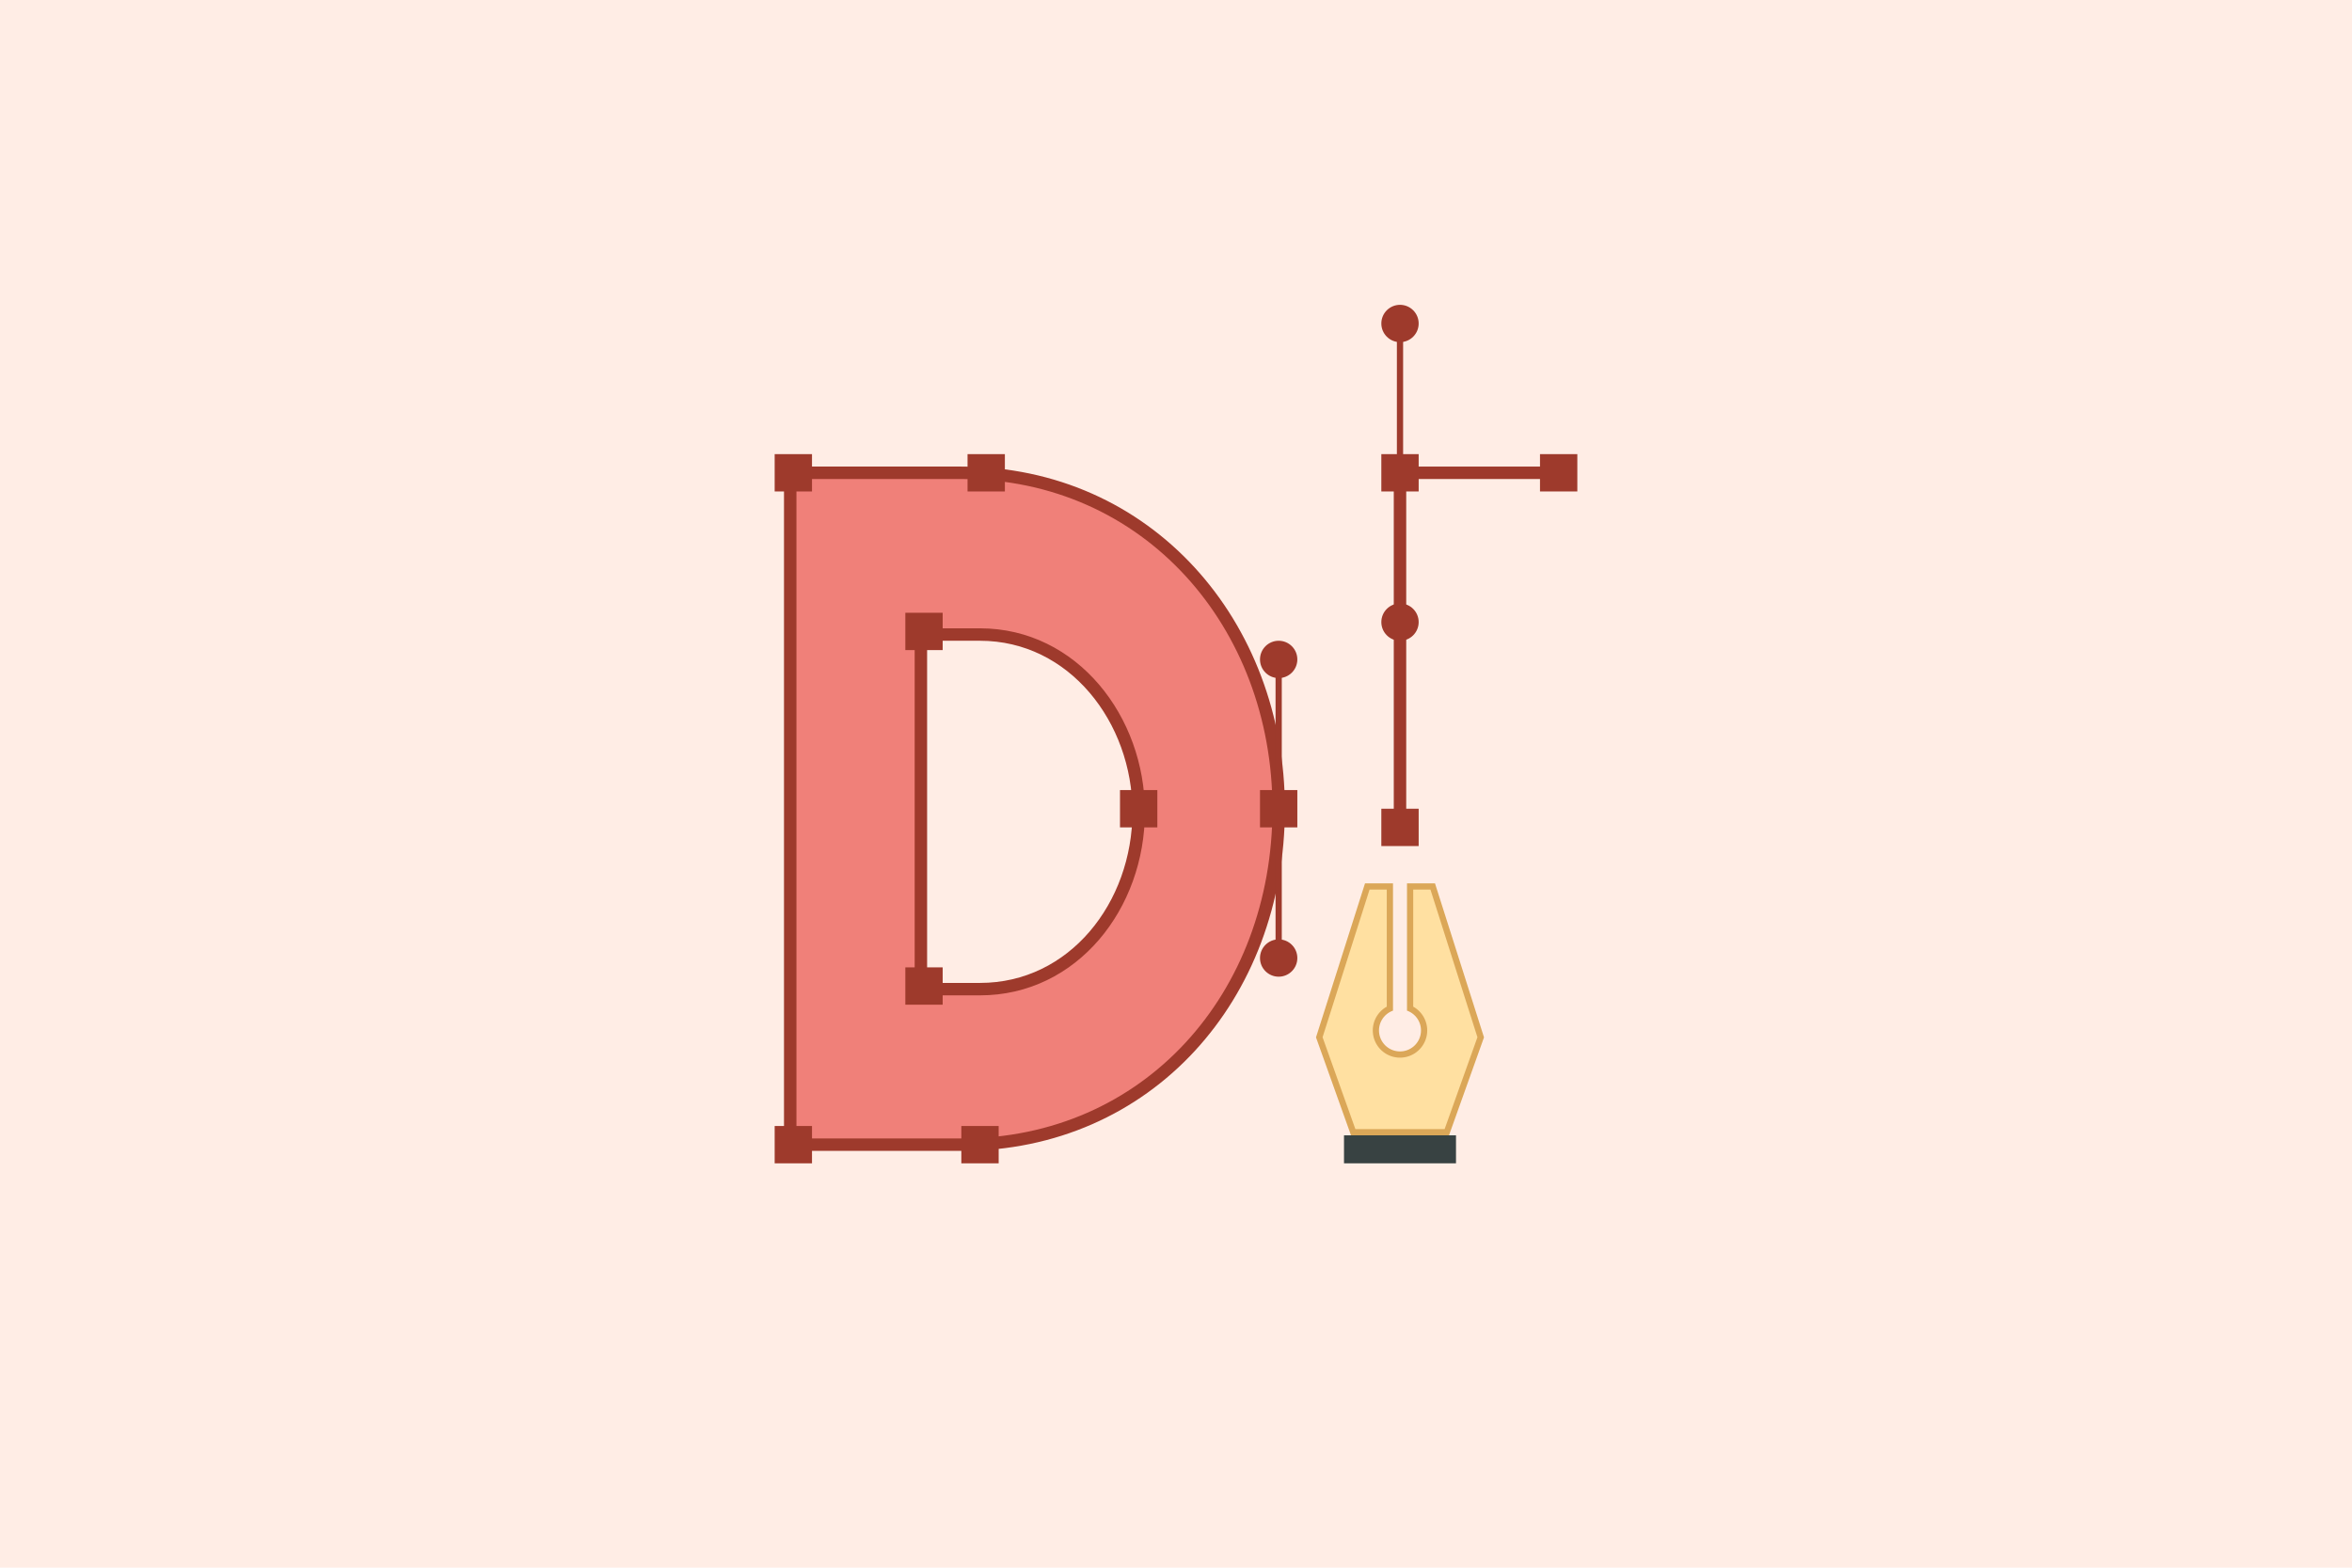
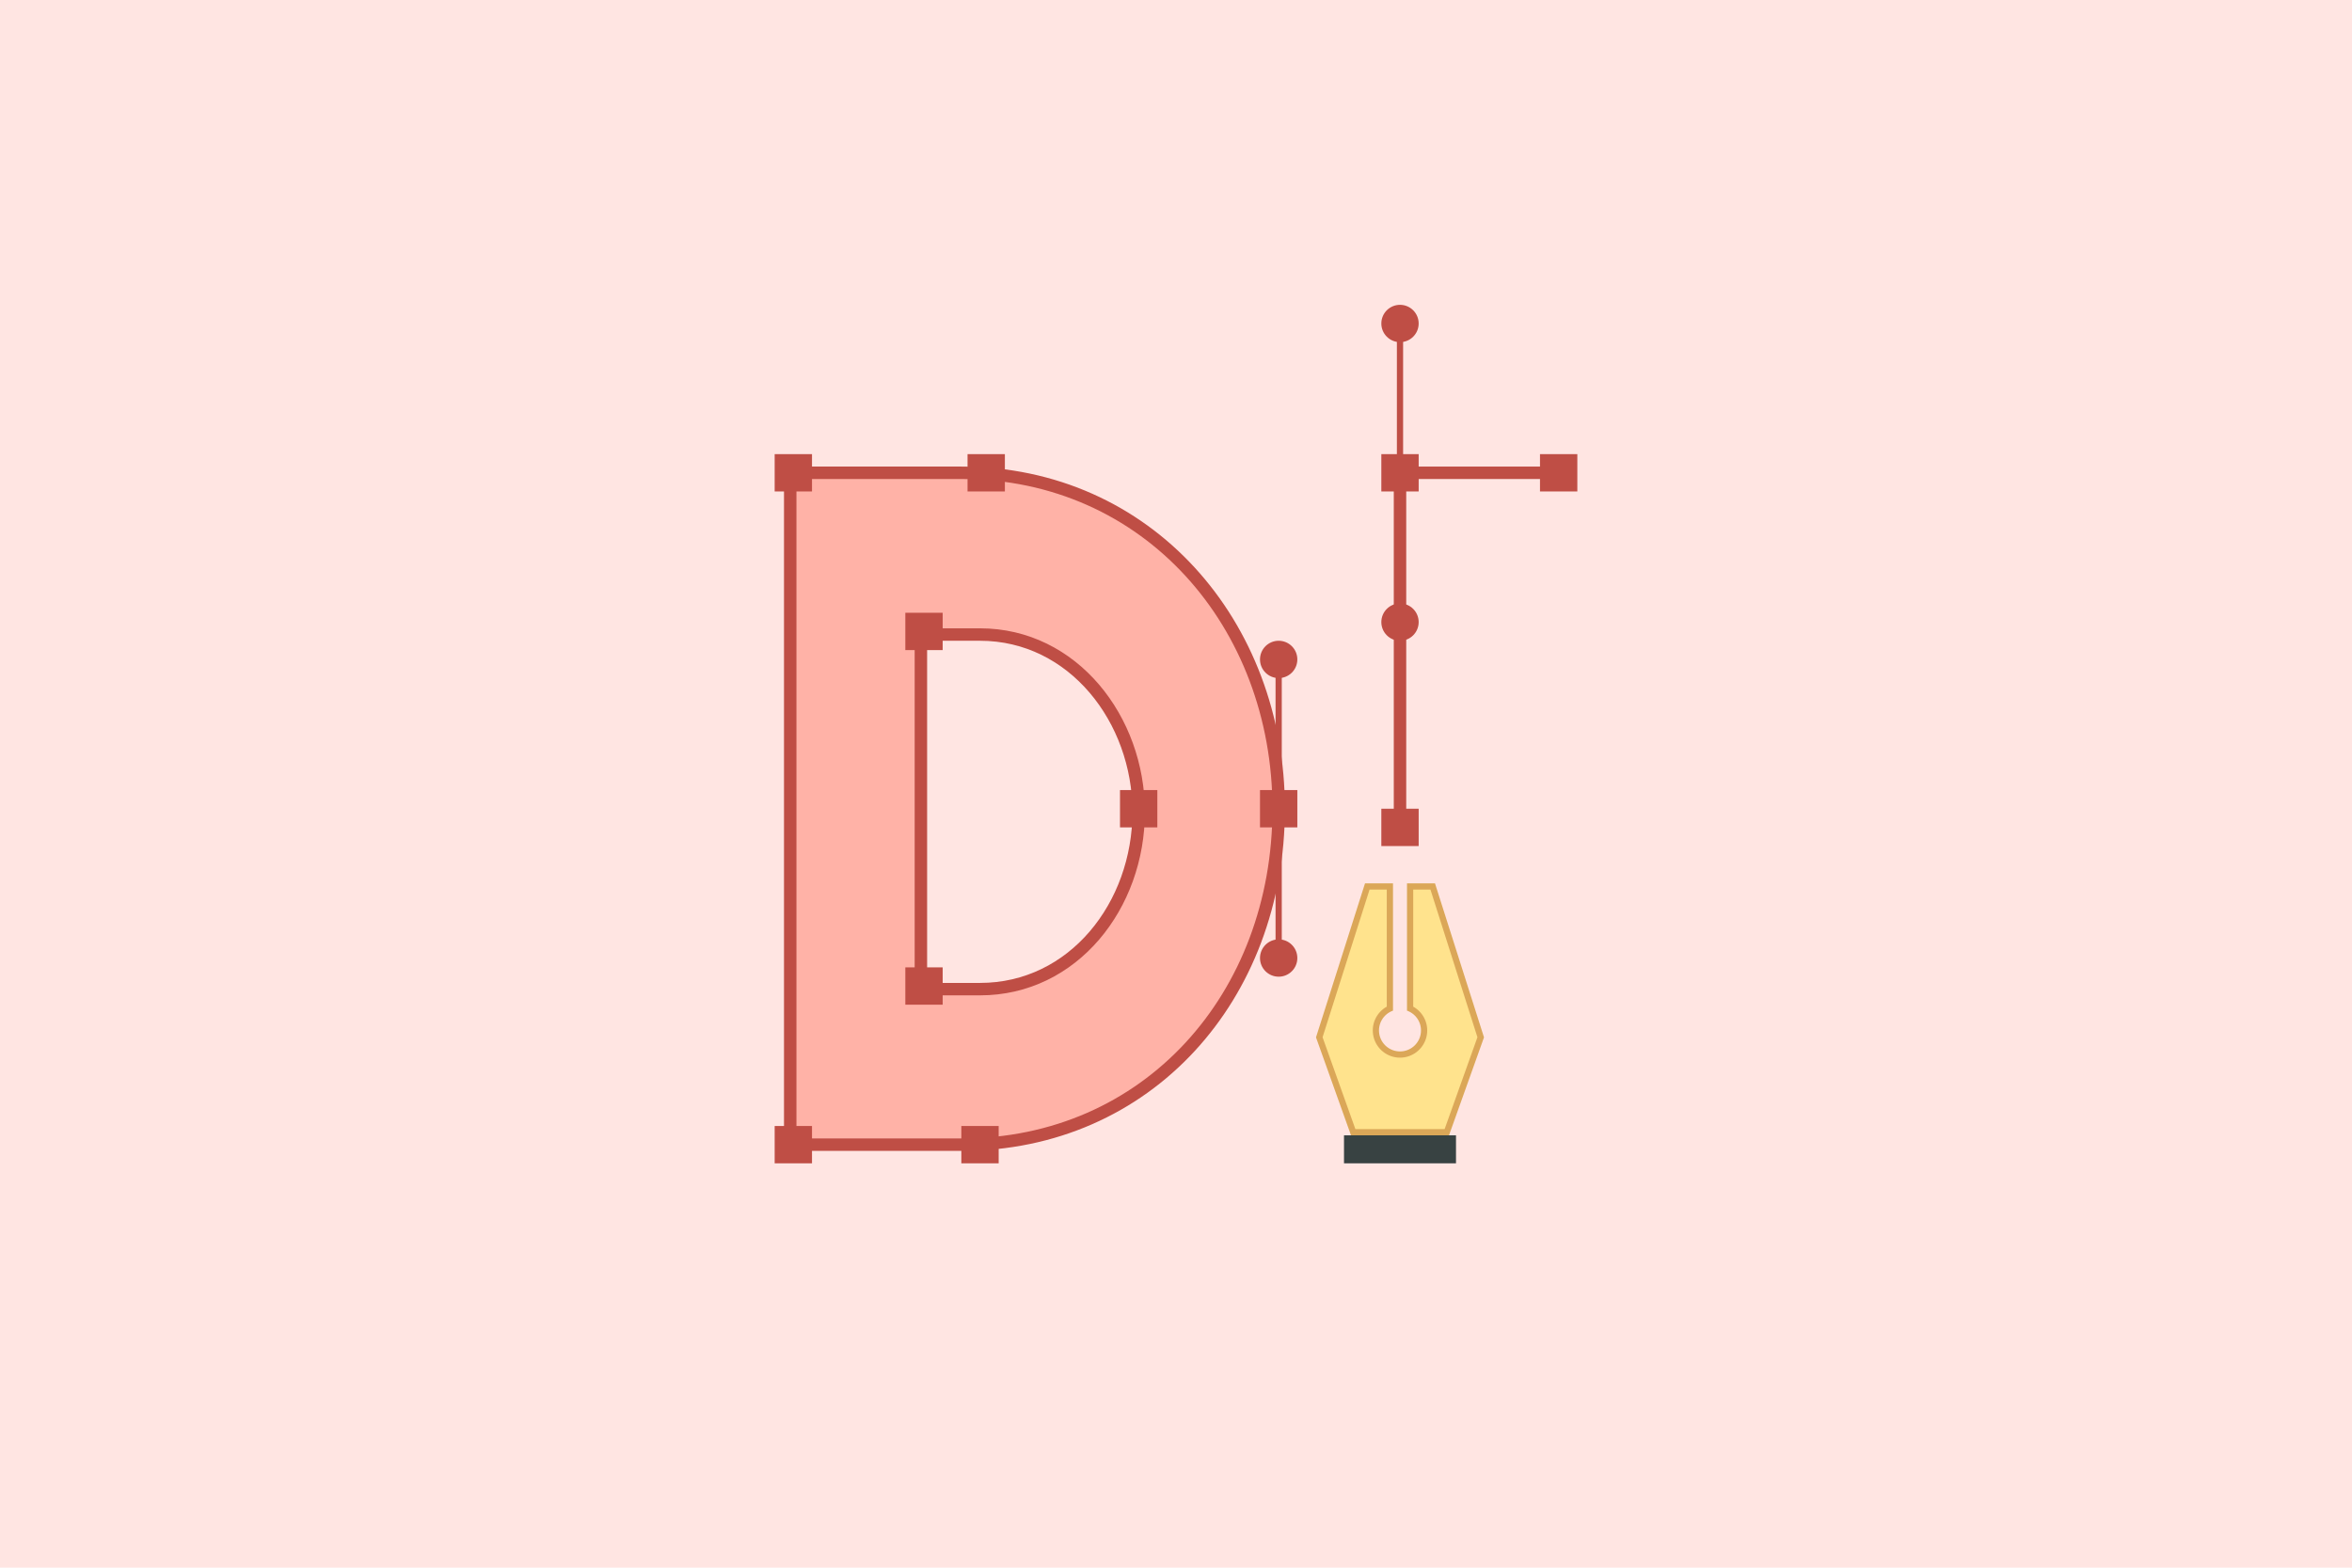
- <svg xmlns="http://www.w3.org/2000/svg" viewBox="0 0 378 252">
+ <svg xmlns="http://www.w3.org/2000/svg" width="378" height="252" viewBox="0 0 378 252">
  <defs>
    <style>
      .a {
-         fill: #ffede5;
+         fill: #ffe5e2;
      }

      .b, .e {
        fill: none;
      }

      .b, .c, .e {
-         stroke: #9e3a2c;
+         stroke: #bf4e45;
        stroke-miterlimit: 10;
      }

      .b, .c {
        stroke-width: 2px;
      }

      .c {
-         fill: #f08079;
+         fill: #ffb2a7;
      }

      .d {
-         fill: #9e3a2c;
+         fill: #bf4e45;
      }

      .f {
-         fill: #ffe0a1;
+         fill: #ffe38d;
      }

      .g {
        fill: #dba758;
      }

      .h {
        fill: #384242;
      }
    </style>
  </defs>
  <g>
    <rect class="a" width="378" height="252" />
    <g>
      <polyline class="b" points="252 76 225 76 225 133" />
      <path class="c" d="M154.5,76H127V184h27.5c30,0,51-23.875,51-54C205.5,100.375,184.5,76,154.5,76Zm3,83H148V102h9.5c15,0,25.5,13.688,25.5,28.5C183,145.562,172.5,159,157.5,159Z" />
      <rect class="d" x="124.5" y="73" width="6" height="6" />
      <rect class="d" x="154.5" y="181" width="6" height="6" />
      <rect class="d" x="155.499" y="73" width="6" height="6" />
      <rect class="d" x="124.5" y="181" width="6" height="6" />
      <g>
        <line class="e" x1="205.5" y1="154" x2="205.5" y2="106" />
        <circle class="d" cx="205.5" cy="106" r="3" />
        <circle class="d" cx="205.5" cy="154" r="3" />
        <rect class="d" x="202.5" y="127" width="6" height="6" />
      </g>
      <g>
        <g>
-           <path class="f" d="M217.477,182l-5.45-15.259L219.74,142.5h3.635v19.621a3.875,3.875,0,1,0,3.25,0V142.5H230.26l7.713,24.241L232.523,182Z" />
-           <path class="g" d="M229.894,143l7.551,23.732L232.17,181.5H217.83l-5.274-14.768L220.106,143h2.769v18.815a4.375,4.375,0,1,0,4.25,0V143h2.769m.731-1h-4.5v20.456a3.375,3.375,0,1,1-2.25,0V142h-4.5L211.5,166.75l5.625,15.75h15.75l5.625-15.75L230.625,142Z" />
+           <path class="f" d="M217.478,182l-5.45-15.259L219.74,142.5H223.375v19.621a3.875,3.875,0,1,0,3.25,0V142.5h3.635l7.713,24.241L232.522,182Z" />
+           <path class="g" d="M229.894,143l7.551,23.732L232.17,181.5H217.83l-5.274-14.768L220.106,143h2.769v18.815a4.375,4.375,0,1,0,4.25,0V143h2.769m.731-1h-4.5v20.457a3.375,3.375,0,1,1-2.25,0V142h-4.5L211.5,166.75l5.625,15.75h15.75l5.625-15.75L230.625,142Z" />
        </g>
        <rect class="h" x="216" y="182.5" width="18" height="4.5" />
      </g>
      <rect class="d" x="145.5" y="98.5" width="6" height="6" />
      <rect class="d" x="180" y="127" width="6" height="6" />
      <rect class="d" x="145.5" y="155.5" width="6" height="6" />
      <g>
        <line class="e" x1="225" y1="100" x2="225" y2="52" />
        <circle class="d" cx="225" cy="52" r="3" />
        <circle class="d" cx="225" cy="100" r="3" />
        <rect class="d" x="222" y="73" width="6" height="6" />
      </g>
      <rect class="d" x="247.5" y="73" width="6" height="6" />
      <rect class="d" x="222" y="130" width="6" height="6" />
    </g>
  </g>
</svg>
